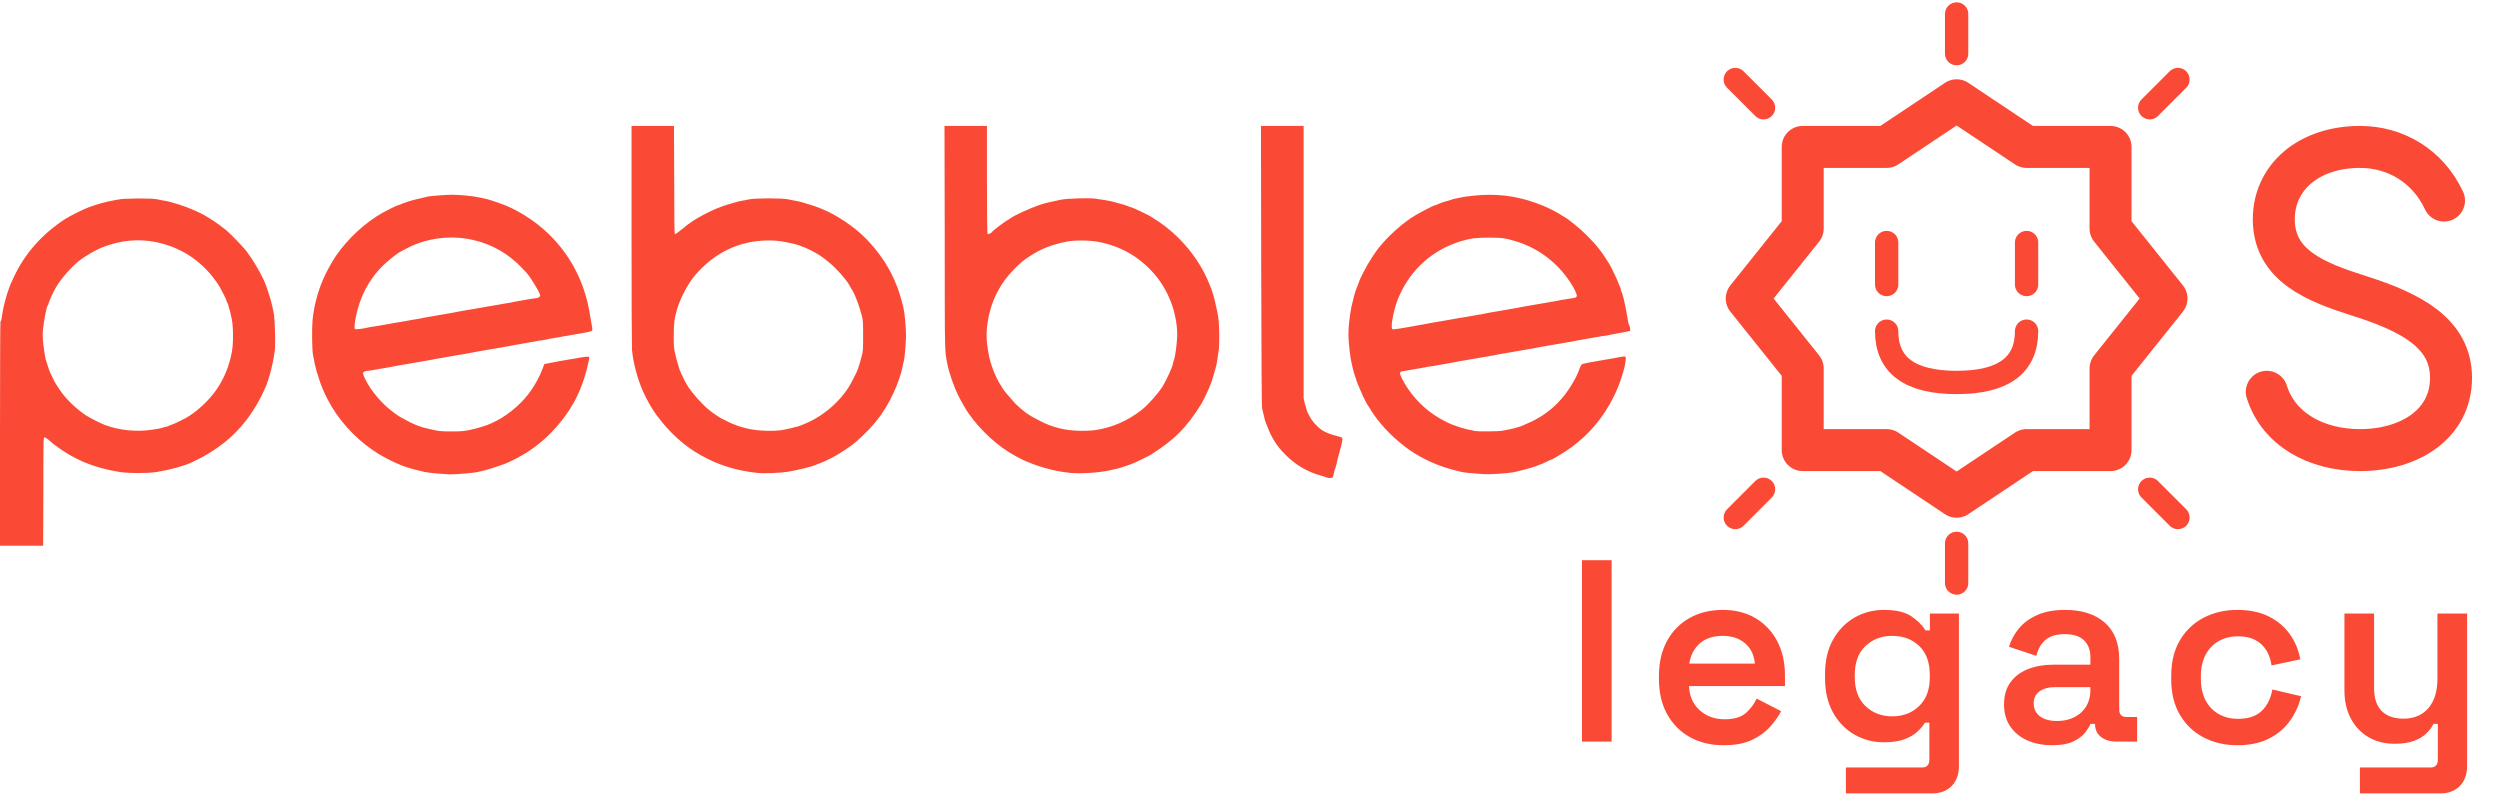
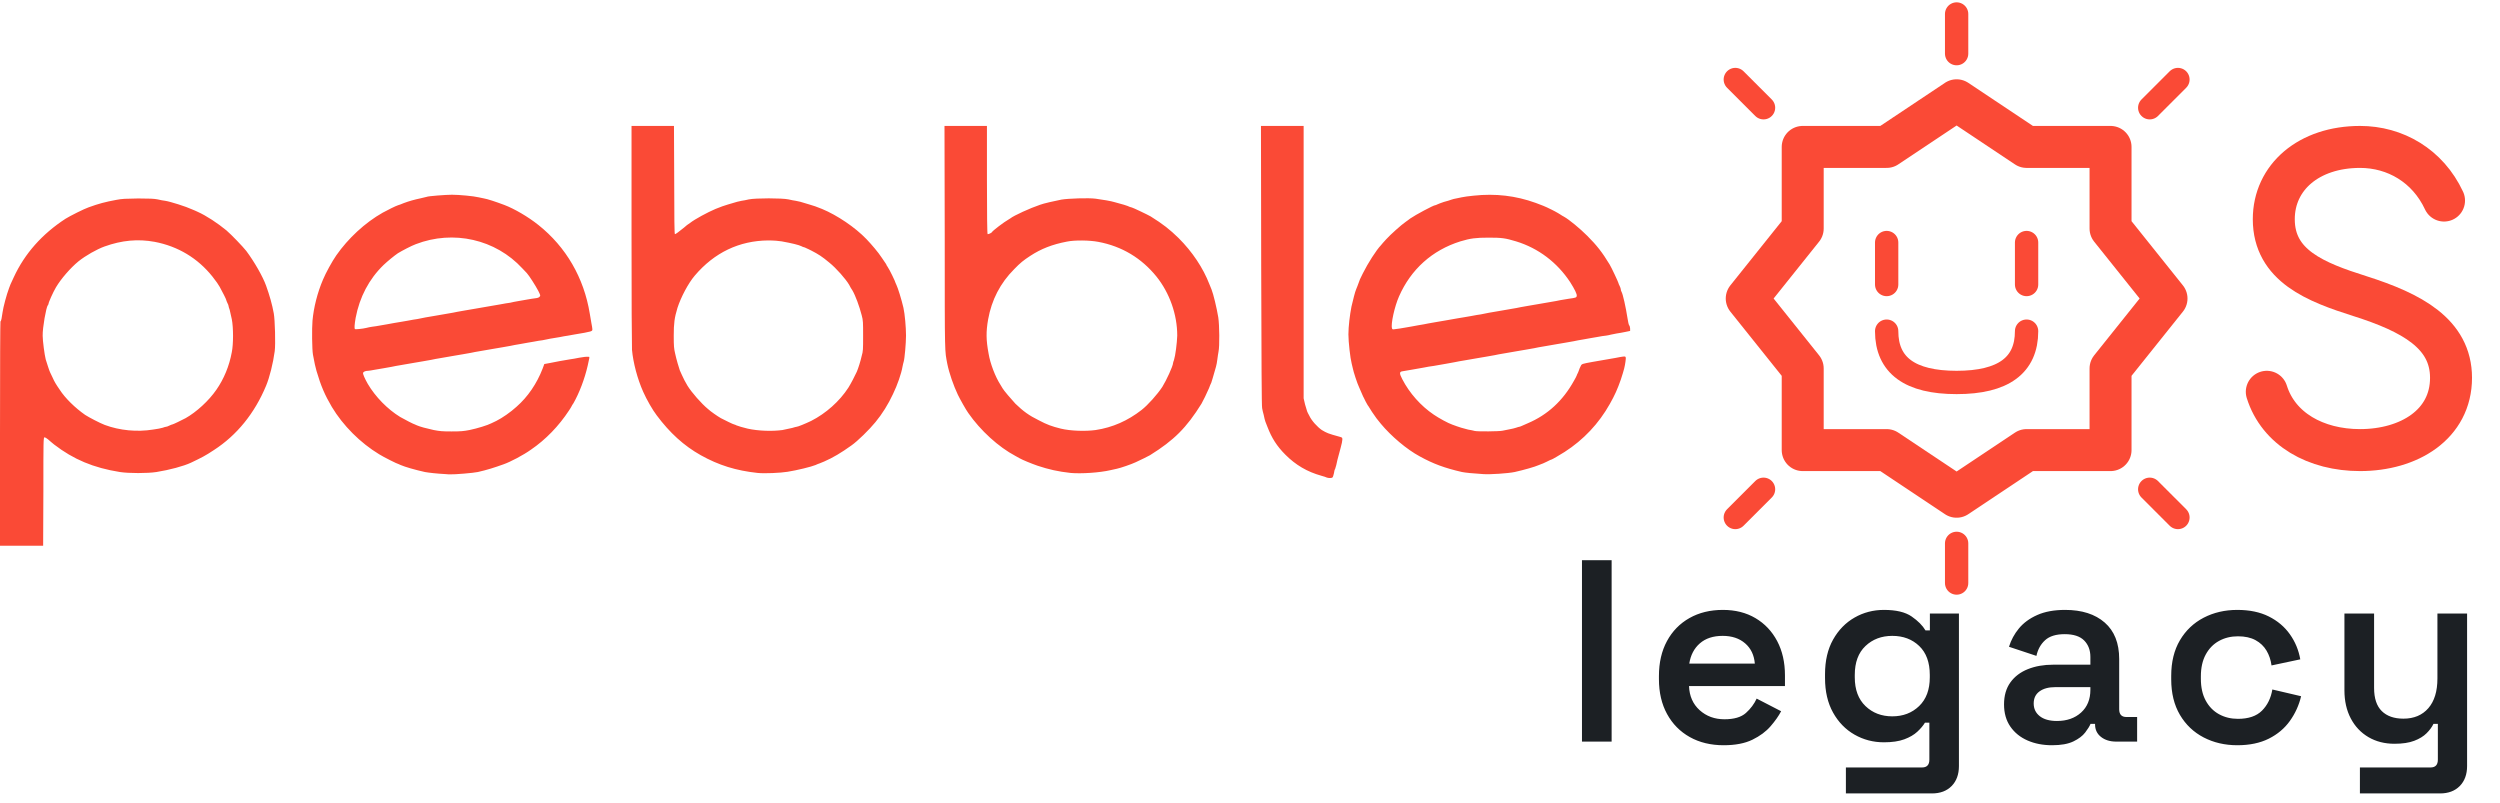
<svg xmlns="http://www.w3.org/2000/svg" viewBox="0 -54 1072 344" role="img" aria-label="PebbleOS legacy">
  <path fill="#fa4a36" d="M0.0 131.9C0.0 102.4 0.1 83.8 0.2 83.8C0.5 83.8 0.8 82.2 1.1 79.9C1.4 77.7 2.8 72.4 3.9 69.5C4.3 68.3 4.5 67.9 5.9 64.9C10.6 54.7 18.1 46.3 28.1 39.8C30.0 38.6 36.2 35.5 38.0 34.9C42.4 33.3 45.1 32.6 49.9 31.7C52.5 31.2 53.8 31.2 59.2 31.1C64.2 31.1 66.1 31.2 67.6 31.5C68.7 31.8 70.1 32.0 70.8 32.1C72.9 32.4 79.9 34.6 82.4 35.8C83.0 36.0 84.0 36.5 84.7 36.8C88.5 38.5 93.2 41.6 97.1 44.8C99.2 46.6 104.1 51.7 105.6 53.6C109.1 58.3 112.7 64.6 114.1 68.5C115.6 72.7 116.7 76.5 117.4 80.4C117.9 83.1 118.2 93.6 117.8 96.6C117.1 101.8 115.6 107.8 114.1 111.4C109.2 123.2 101.6 132.6 91.7 139.0C88.1 141.4 86.5 142.2 81.9 144.4C78.7 145.9 72.7 147.5 67.1 148.4C63.3 149.0 55.2 149.0 51.4 148.4C40.1 146.6 31.5 143.0 23.2 136.6C22.4 135.9 21.2 135.0 20.6 134.4C20.0 133.9 19.3 133.5 19.1 133.5C18.6 133.6 18.6 134.7 18.6 156.8L18.5 180.0L9.2 180.0L0.0 180.0L0.0 131.9ZM569.0 150.8C568.7 150.6 567.6 150.3 566.6 150.0C560.5 148.3 555.6 145.4 551.2 141.0C547.5 137.3 545.3 133.8 543.5 129.1C543.2 128.3 542.8 127.2 542.6 126.8C542.4 126.3 542.1 125.0 541.9 124.0C541.6 123.0 541.3 121.6 541.2 121.0C541.0 120.2 540.9 101.4 540.8 59.9L540.7 -0.0L549.9 -0.0L559.0 0.0L559.0 58.4L559.0 116.8L559.6 119.4C560.0 120.8 560.4 122.2 560.5 122.4C560.6 122.7 561.0 123.5 561.4 124.2C562.4 126.4 564.9 129.1 566.8 130.4C569.0 131.7 569.4 131.9 574.5 133.3C575.6 133.6 575.6 133.7 575.6 134.5C575.6 135.0 575.3 136.5 574.9 137.9C573.5 143.1 573.2 144.2 573.0 145.4C572.8 146.1 572.6 146.8 572.5 147.1C572.3 147.3 572.1 148.1 572.0 148.9C571.8 149.7 571.6 150.5 571.4 150.7C571.2 151.0 570.0 151.1 569.0 150.8ZM191.1 149.3C187.3 149.1 183.8 148.7 182.2 148.4C178.1 147.5 173.6 146.2 171.8 145.4C171.4 145.2 171.0 145.0 170.9 145.0C170.5 145.0 164.5 142.0 162.6 140.8C154.5 135.9 147.1 128.5 142.3 120.5C139.3 115.4 137.6 111.5 135.7 105.0C135.3 103.7 134.8 101.4 134.2 98.1C133.8 95.9 133.7 86.8 134.0 83.5C134.5 77.9 136.1 71.5 138.5 65.9C139.7 63.0 142.4 58.1 144.2 55.5C149.3 48.2 156.5 41.5 164.1 37.2C166.3 36.0 169.7 34.3 170.7 34.0C171.1 33.9 172.2 33.5 173.1 33.1C175.5 32.2 177.7 31.6 180.5 31.0C181.7 30.7 182.9 30.4 183.0 30.4C183.4 30.1 191.2 29.5 193.8 29.5C196.9 29.5 203.2 30.1 205.2 30.6C206.0 30.8 207.1 31.0 207.6 31.1C208.9 31.3 212.6 32.5 216.3 33.9C220.5 35.5 226.4 38.9 230.9 42.5C242.7 51.9 250.4 65.1 252.9 80.5C253.1 81.7 253.4 83.5 253.6 84.6C253.8 85.6 254.0 86.8 254.0 87.1C254.0 88.1 254.3 88.1 245.9 89.5C244.4 89.8 242.5 90.1 241.8 90.2C241.0 90.4 239.2 90.7 237.9 90.9C236.5 91.1 235.0 91.4 234.6 91.5C234.2 91.6 233.3 91.8 232.6 91.9C231.9 92.0 230.2 92.2 228.9 92.5C227.5 92.7 225.0 93.2 223.2 93.5C221.5 93.8 219.6 94.1 218.9 94.3C218.2 94.4 216.7 94.7 215.5 94.9C214.3 95.1 212.5 95.4 211.4 95.6C210.3 95.8 208.0 96.2 206.2 96.5C204.5 96.8 202.6 97.1 201.9 97.3C201.2 97.4 199.7 97.7 198.5 97.9C197.3 98.1 195.5 98.4 194.4 98.6C193.3 98.8 191.0 99.2 189.2 99.5C187.5 99.8 185.6 100.1 184.9 100.3C184.2 100.4 182.7 100.7 181.5 100.9C180.3 101.1 178.5 101.4 177.4 101.6C176.3 101.8 174.0 102.2 172.2 102.5C170.5 102.8 168.6 103.1 167.9 103.3C167.2 103.4 165.7 103.7 164.5 103.9C163.3 104.1 161.5 104.4 160.4 104.6C159.4 104.8 158.2 105.0 157.8 105.0C156.7 105.0 155.8 105.4 155.7 105.9C155.5 106.3 156.5 108.5 157.7 110.6C161.0 116.2 166.2 121.5 171.6 124.8C173.3 125.8 177.6 128.0 177.9 128.0C178.0 128.0 178.4 128.2 178.8 128.4C180.2 129.0 182.8 129.7 186.0 130.4C188.6 130.9 189.7 131.0 193.6 131.0C197.5 131.0 198.7 130.9 201.3 130.4C204.7 129.7 209.2 128.3 210.7 127.5C210.9 127.4 211.9 126.9 212.8 126.5C215.4 125.2 219.0 122.7 221.5 120.4C226.3 116.2 230.2 110.5 232.7 104.0L233.4 102.1L236.1 101.6C239.0 101.0 240.7 100.7 244.3 100.1C245.4 100.0 247.2 99.6 248.3 99.4C249.9 99.1 251.5 98.9 252.5 99.0C252.9 99.0 252.8 99.2 252.0 102.8C250.7 108.5 248.4 114.5 245.9 118.9C245.5 119.4 245.2 120.0 245.1 120.2C245.0 120.5 244.5 121.2 244.0 122.0C239.6 128.7 234.0 134.5 227.7 138.8C224.5 141.1 218.8 144.1 215.9 145.1C212.0 146.5 208.9 147.5 204.9 148.4C203.2 148.8 194.7 149.5 193.1 149.4C192.7 149.4 191.8 149.4 191.1 149.3ZM636.1 149.3C631.3 149.0 628.4 148.7 626.9 148.4C619.5 146.7 614.6 144.9 608.8 141.7C603.2 138.7 596.5 133.0 592.1 127.7C590.3 125.5 590.2 125.4 588.3 122.6C587.7 121.7 587.0 120.6 586.8 120.2C586.5 119.9 586.0 118.9 585.5 118.0C585.1 117.1 584.6 116.2 584.5 116.0C584.3 115.6 583.9 114.7 582.8 112.1C582.0 110.5 580.3 105.2 580.1 104.0C580.0 103.5 579.8 102.6 579.6 101.9C579.0 99.7 578.2 92.6 578.2 89.4C578.2 86.0 578.8 81.1 579.5 77.5C580.1 74.9 581.1 70.9 581.5 70.1C581.6 69.8 581.9 69.1 582.1 68.6C583.0 66.0 583.3 65.3 584.4 63.2C586.6 58.8 590.1 53.3 592.2 51.1C592.4 50.8 593.4 49.7 594.4 48.6C596.1 46.7 601.0 42.3 602.8 41.1C603.2 40.8 604.1 40.2 604.7 39.7C607.0 38.1 614.7 34.0 615.4 34.0C615.5 34.0 615.9 33.9 616.2 33.7C616.6 33.5 617.9 33.0 619.1 32.6C620.4 32.3 621.8 31.8 622.4 31.6C622.9 31.4 623.8 31.2 624.4 31.1C624.9 31.0 626.0 30.8 626.8 30.6C627.6 30.4 629.9 30.1 631.9 29.9C641.3 28.9 649.9 29.9 658.5 33.0C660.3 33.6 663.4 34.9 664.5 35.5C664.8 35.6 665.7 36.1 666.7 36.6C667.6 37.1 668.7 37.7 669.1 38.0C669.5 38.3 670.2 38.7 670.6 38.9C672.8 40.1 677.5 44.0 680.6 47.1C684.6 51.1 687.0 54.1 690.2 59.4C690.9 60.5 694.0 67.1 694.0 67.4C694.0 67.5 694.2 68.1 694.5 68.6C694.8 69.2 695.0 69.8 695.0 70.1C695.0 70.3 695.1 70.8 695.3 71.1C695.9 72.1 697.1 77.5 697.9 82.6C698.1 84.0 698.4 85.3 698.6 85.5C698.8 85.7 699.0 86.4 699.0 86.9L699.0 87.9L697.1 88.3C696.0 88.5 694.2 88.9 693.2 89.0C692.1 89.2 691.0 89.4 690.7 89.5C690.4 89.6 689.5 89.8 688.8 89.9C688.0 90.0 686.2 90.2 684.9 90.5C683.5 90.7 681.0 91.2 679.2 91.5C677.5 91.8 675.6 92.1 674.9 92.3C674.2 92.4 672.7 92.7 671.5 92.9C670.3 93.1 668.5 93.4 667.4 93.6C666.3 93.8 664.0 94.2 662.2 94.5C660.5 94.8 658.6 95.1 657.9 95.3C657.2 95.4 655.7 95.7 654.5 95.9C653.3 96.1 651.5 96.4 650.4 96.6C649.3 96.8 647.0 97.2 645.2 97.5C643.5 97.8 641.6 98.1 640.9 98.3C640.2 98.4 638.7 98.7 637.5 98.9C636.3 99.1 634.5 99.4 633.4 99.6C632.3 99.8 630.0 100.2 628.2 100.5C626.5 100.8 624.5 101.1 623.8 101.3C622.4 101.6 618.7 102.2 614.8 102.9C613.6 103.0 611.7 103.4 610.6 103.6C609.5 103.8 607.2 104.2 605.5 104.5C603.8 104.8 601.9 105.1 601.4 105.2C600.0 105.4 600.0 106.1 601.3 108.6C604.4 114.6 609.3 120.1 614.8 123.8C617.0 125.3 621.0 127.5 622.8 128.1C625.7 129.2 627.8 129.8 629.5 130.2C630.5 130.4 631.8 130.6 632.4 130.8C633.7 131.1 642.8 131.0 644.2 130.7C644.9 130.6 646.2 130.3 647.2 130.1C648.3 129.9 649.6 129.6 650.1 129.4C650.7 129.2 651.3 129.0 651.5 129.0C651.6 129.0 652.2 128.8 652.6 128.6C653.0 128.4 654.2 127.9 655.1 127.5C663.6 123.9 670.2 117.8 674.9 109.3C675.5 108.3 676.0 107.3 676.1 107.0C676.2 106.6 676.4 106.3 676.5 106.1C676.6 106.0 676.8 105.4 677.0 104.9C677.2 104.3 677.5 103.5 677.8 103.0C678.2 102.0 678.5 102.0 682.8 101.2C685.1 100.8 689.7 100.0 692.6 99.5C694.1 99.2 695.7 98.9 696.0 98.9C697.2 98.7 697.3 99.0 697.0 101.1C696.7 103.2 696.5 104.2 695.0 108.8C693.6 112.8 692.4 115.5 690.3 119.2C685.6 127.6 679.0 134.6 670.9 139.8C669.0 141.0 665.6 143.0 665.4 143.0C665.3 143.0 664.3 143.4 663.2 144.0C662.0 144.6 661.0 145.0 660.9 145.0C660.8 145.0 660.3 145.2 659.9 145.4C658.1 146.2 653.5 147.5 649.5 148.4C646.6 149.0 639.0 149.5 636.1 149.3ZM324.9 148.8C315.6 147.8 308.2 145.5 300.5 141.2C293.2 137.1 287.2 131.6 281.6 124.1C279.9 121.9 277.3 117.4 275.8 114.0C273.3 108.4 271.5 101.5 271.0 96.0C270.9 94.3 270.8 73.7 270.8 46.6L270.8 0.0L279.9 0.0L289.0 0.0L289.1 23.2C289.1 39.6 289.2 46.4 289.4 46.4C289.6 46.5 291.1 45.4 293.3 43.6C293.5 43.4 294.1 42.9 294.6 42.5C295.2 42.1 295.7 41.7 295.9 41.6C297.9 40.0 303.5 37.0 306.8 35.6C309.6 34.5 310.1 34.3 312.1 33.7C316.0 32.5 316.9 32.3 318.0 32.1C318.6 32.0 320.0 31.8 321.1 31.5C324.0 30.9 335.3 30.9 338.1 31.5C339.2 31.8 340.6 32.0 341.2 32.1C342.4 32.3 343.3 32.5 347.1 33.7C349.2 34.3 349.7 34.5 352.5 35.6C359.0 38.3 366.7 43.5 371.5 48.5C373.8 50.9 376.6 54.2 378.1 56.5C379.1 57.9 379.9 59.2 380.0 59.3C380.0 59.5 380.3 60.0 380.6 60.4C381.4 61.5 384.0 66.9 384.0 67.3C384.0 67.4 384.2 67.8 384.4 68.2C385.0 69.4 386.6 74.5 387.4 78.0C388.0 80.7 388.5 86.4 388.5 89.9C388.5 93.1 387.9 99.9 387.5 101.1C387.4 101.5 387.1 102.5 387.0 103.2C386.5 106.2 384.8 111.1 382.9 115.0C380.9 119.3 378.3 123.5 375.4 127.0C372.8 130.2 367.7 135.2 365.1 137.0C360.8 140.1 357.1 142.3 353.4 143.9C352.0 144.5 350.7 145.0 350.6 145.0C350.5 145.0 350.1 145.2 349.7 145.4C348.1 146.1 341.6 147.7 337.7 148.3C334.7 148.8 327.8 149.1 324.9 148.8ZM459.1 148.8C453.7 148.2 449.7 147.3 444.9 145.7C442.3 144.8 438.4 143.2 437.2 142.5C437.0 142.4 436.2 141.9 435.4 141.5C428.2 137.7 420.4 130.6 415.2 123.1C414.3 121.9 411.5 116.9 410.7 115.2C408.9 111.4 407.0 106.0 406.2 102.0C405.1 96.0 405.1 99.9 405.1 48.2L405.0 0.0L414.1 0.0L423.2 0.0L423.2 23.1C423.2 37.8 423.3 46.3 423.5 46.4C423.8 46.5 425.1 45.9 425.3 45.6C425.5 45.0 430.7 41.1 432.5 40.1C432.7 40.0 433.1 39.7 433.3 39.6C434.6 38.5 441.8 35.2 446.0 33.8C447.2 33.3 452.5 32.1 455.1 31.6C457.9 31.1 466.8 30.8 469.8 31.2C472.8 31.6 476.4 32.2 478.0 32.7C480.8 33.4 483.7 34.3 484.4 34.7C484.8 34.8 485.3 35.0 485.4 35.0C485.7 35.0 492.2 38.1 493.4 38.8C498.7 42.1 501.6 44.4 505.4 48.1C511.3 54.0 515.9 60.9 518.6 67.9C519.0 68.8 519.4 69.8 519.5 70.1C520.3 72.1 521.7 77.9 522.4 82.1C522.9 85.4 523.0 94.5 522.5 96.8C522.4 97.5 522.1 99.0 522.0 100.1C521.9 101.2 521.6 102.6 521.4 103.3C520.2 107.6 519.6 109.5 519.4 110.1C519.2 110.5 518.7 111.6 518.4 112.5C517.7 114.2 515.7 118.3 515.2 119.1C508.8 129.4 503.4 134.8 493.1 141.2C492.6 141.5 488.8 143.4 487.0 144.2C485.1 145.1 480.4 146.7 478.9 147.0C478.3 147.1 477.1 147.4 476.2 147.6C471.5 148.7 463.6 149.2 459.1 148.8ZM65.6 130.2C67.3 130.0 69.2 129.6 69.8 129.4C70.3 129.2 71.0 129.0 71.2 129.0C71.4 129.0 72.1 128.8 72.6 128.5C73.2 128.2 73.8 128.0 73.9 128.0C74.2 128.0 77.9 126.2 79.6 125.3C84.2 122.7 89.5 117.9 92.8 113.1C96.0 108.5 98.3 103.0 99.4 97.0C100.1 93.6 100.1 86.4 99.4 82.9C99.1 81.5 98.7 79.7 98.5 78.9C98.2 78.1 98.0 77.4 98.0 77.2C98.0 77.0 97.8 76.4 97.5 75.9C97.2 75.3 97.0 74.7 97.0 74.6C97.0 74.3 95.3 71.0 94.2 69.0C93.5 67.8 92.9 66.9 91.1 64.6C84.8 56.7 76.3 51.6 66.3 49.7C59.2 48.4 52.3 49.0 44.8 51.7C41.5 52.9 36.7 55.6 33.6 58.1C30.2 60.9 26.2 65.5 24.0 69.2C22.7 71.4 20.8 75.7 20.8 76.3C20.8 76.5 20.6 76.8 20.5 76.9C19.8 77.7 18.2 86.6 18.3 90.0C18.3 92.1 19.1 98.2 19.6 100.1C20.2 102.0 21.2 105.2 21.5 105.7C21.6 105.9 22.1 107.0 22.6 108.0C23.3 109.6 24.0 110.8 25.6 113.1C27.9 116.7 32.2 120.9 36.5 123.9C38.2 125.0 42.8 127.4 44.9 128.2C51.3 130.6 58.8 131.3 65.6 130.2ZM335.5 130.4C336.9 130.1 338.8 129.7 339.7 129.5C340.6 129.2 341.5 129.0 341.6 129.0C342.1 129.0 345.3 127.7 347.8 126.5C354.1 123.3 360.0 118.1 363.8 112.2C364.7 110.8 366.8 106.8 367.4 105.4C368.0 104.0 369.0 100.9 369.5 98.6C370.1 96.6 370.1 95.9 370.1 90.0C370.1 84.1 370.1 83.4 369.5 81.2C368.5 77.3 366.8 72.7 365.5 70.5C365.3 70.2 365.0 69.7 364.8 69.4C364.6 69.1 364.3 68.5 364.1 68.1C362.7 65.7 358.6 61.0 355.6 58.6C352.5 56.0 350.9 55.0 348.0 53.5C347.1 53.1 346.1 52.5 345.7 52.4C345.3 52.2 344.9 52.0 344.7 52.0C344.5 52.0 344.1 51.8 343.7 51.6C342.5 51.0 339.6 50.3 335.2 49.5C334.1 49.3 331.8 49.1 329.4 49.1C317.0 49.2 306.3 54.3 297.9 64.2C295.1 67.5 292.0 73.4 290.5 78.0C289.2 82.3 288.9 84.6 288.9 90.0C288.9 94.4 289.0 95.5 289.5 97.6C290.0 100.0 291.2 104.0 291.5 104.8C291.6 105.0 292.0 105.9 292.4 106.8C293.0 108.2 293.9 109.9 294.8 111.4C296.6 114.3 300.7 119.0 303.6 121.4C304.8 122.5 307.7 124.5 309.1 125.3C310.6 126.1 314.5 128.0 314.8 128.0C315.0 128.0 315.4 128.2 315.8 128.4C316.5 128.7 318.5 129.3 320.6 129.8C325.1 130.8 331.1 131.0 335.5 130.4ZM469.8 130.4C477.1 129.3 483.6 126.4 489.5 121.8C492.2 119.7 496.3 115.1 498.4 111.9C500.1 109.2 503.0 102.9 503.0 101.7C503.0 101.5 503.2 100.9 503.4 100.4C504.0 98.6 504.7 93.1 504.8 89.9C504.8 80.8 501.5 71.6 495.9 64.6C489.5 56.7 481.1 51.6 470.9 49.7C467.2 49.0 460.9 48.9 457.5 49.6C451.2 50.8 446.4 52.7 441.8 55.7C438.9 57.6 437.5 58.7 434.9 61.4C428.9 67.4 425.2 74.6 423.7 83.0C422.8 88.2 422.8 91.7 423.9 97.6C424.6 101.9 426.8 107.6 429.0 111.0C429.4 111.6 429.8 112.3 429.9 112.5C430.3 113.3 433.8 117.4 435.4 119.1C438.7 122.3 441.3 124.2 445.4 126.2C449.0 128.1 450.9 128.8 454.9 129.8C459.0 130.8 465.5 131.0 469.8 130.4ZM157.1 86.6C157.8 86.4 158.9 86.2 159.6 86.1C160.3 86.0 162.0 85.8 163.4 85.5C164.8 85.3 167.3 84.8 169.0 84.5C170.7 84.2 173.4 83.8 174.9 83.5C176.4 83.2 178.2 82.9 179.0 82.8C179.8 82.6 181.3 82.3 182.5 82.1C183.7 81.9 185.5 81.6 186.6 81.4C187.7 81.2 190.0 80.8 191.8 80.5C193.5 80.2 195.4 79.9 196.1 79.7C196.8 79.6 198.3 79.3 199.5 79.1C200.7 78.9 202.5 78.6 203.6 78.4C204.7 78.2 207.0 77.8 208.8 77.5C210.5 77.2 213.1 76.8 214.6 76.5C216.1 76.2 218.0 75.9 218.8 75.8C219.5 75.6 221.1 75.3 222.3 75.1C223.4 74.9 225.2 74.6 226.3 74.4C227.3 74.2 228.8 74.0 229.5 73.9C230.5 73.8 231.1 73.6 231.4 73.2C231.8 72.8 231.8 72.7 230.8 70.7C229.6 68.4 226.9 64.2 225.9 63.1C225.5 62.7 224.7 61.8 224.0 61.1C212.5 48.6 194.4 44.5 178.3 50.7C176.4 51.4 172.4 53.5 170.6 54.6C169.0 55.7 166.3 57.9 164.5 59.6C158.2 65.7 154.2 73.4 152.5 82.3C152.0 85.2 151.9 86.8 152.2 87.1C152.4 87.3 155.5 87.0 157.1 86.6ZM602.4 86.5C603.8 86.3 606.3 85.8 608.0 85.5C609.7 85.2 611.7 84.9 612.4 84.7C613.1 84.6 614.6 84.3 615.8 84.1C616.9 83.9 618.8 83.6 619.9 83.4C621.0 83.2 623.3 82.8 625.0 82.5C626.7 82.2 629.4 81.8 630.9 81.5C632.4 81.2 634.2 80.9 635.0 80.8C635.8 80.6 637.3 80.3 638.5 80.1C639.7 79.9 641.5 79.6 642.6 79.4C643.7 79.2 646.0 78.8 647.8 78.5C649.5 78.2 651.4 77.9 652.1 77.7C652.8 77.6 654.3 77.3 655.5 77.1C656.7 76.9 658.5 76.6 659.6 76.4C660.7 76.2 663.0 75.8 664.8 75.5C666.5 75.2 668.4 74.9 669.1 74.7C669.8 74.6 671.4 74.3 672.7 74.1C675.7 73.7 676.0 73.6 676.1 72.9C676.3 72.2 675.2 70.0 673.3 67.0C667.7 58.5 659.6 52.4 650.1 49.5C645.5 48.1 643.9 47.9 638.4 47.9C632.8 47.9 630.5 48.2 626.2 49.5C614.1 53.3 605.0 61.5 599.9 73.1C598.0 77.4 596.3 85.0 596.9 86.8C597.0 87.3 597.2 87.3 598.5 87.1C599.2 87.0 601.0 86.8 602.4 86.5Z" />
  <g fill="none" stroke="#fa4a36" stroke-linecap="round" stroke-linejoin="round">
    <g stroke-width="18">
      <path d="M773.0 9.0H809.0L839.0 -11.0L869.0 9.0H905.0V44.0L929.0 74.0L905.0 104.0V139.0H869.0L839.0 159.0L809.0 139.0H773.0V104.0L749.0 74.0L773.0 44.0Z" />
      <path d="M1048 32C1041 17 1027 9 1012 9C990 9 975 22 975 40C975 60 993 67 1012 73C1034 80 1051 89 1051 108C1051 128 1033 139 1012 139C993 139 977 130 972 114" />
    </g>
    <path stroke-width="10" d="M839.0 -31.0v-17M839.0 179.0v17M756.2 -7.8l-12.1 -12.1M756.2 155.8l-12.1 12.1M921.8 -7.8l12.1 -12.1M921.8 155.8l12.1 12.1M809.0 50V68M869.0 50V68M809.0 88Q809.0 110 839.0 110Q869.0 110 869.0 88" />
  </g>
-   <path fill="#fa4a36" d="M678.35 264.0V186.222H691.067V264.0ZM739.089 265.556Q730.847 265.556 724.589 262.056Q718.331 258.556 714.84 252.176Q711.35 245.797 711.35 237.208V235.875Q711.35 227.267 714.794 220.897Q718.239 214.528 724.432 211.028Q730.625 207.528 738.769 207.528Q746.783 207.528 752.754 211.061Q758.725 214.594 762.058 220.906Q765.392 227.217 765.392 235.622V240.186H724.25Q724.492 246.631 728.813 250.526Q733.133 254.422 739.456 254.422Q745.636 254.422 748.657 251.711Q751.678 249 753.258 245.558L763.75 250.975Q762.175 254.0 759.231 257.408Q756.286 260.817 751.436 263.186Q746.586 265.556 739.089 265.556ZM724.361 230.558H752.472Q752.028 225.081 748.318 221.871Q744.608 218.661 738.678 218.661Q732.583 218.661 728.9 221.871Q725.217 225.081 724.361 230.558ZM782.572 236.764V235.064Q782.572 226.417 786.026 220.26Q789.481 214.103 795.232 210.815Q800.983 207.528 807.839 207.528Q815.628 207.528 819.701 210.34Q823.775 213.153 825.65 216.314H827.533V209.083H839.989V274.478Q839.989 279.853 836.869 283.037Q833.75 286.222 828.408 286.222H791.519V275.089H824.142Q827.311 275.089 827.311 271.755V255.867H825.428Q824.258 257.8 822.151 259.76Q820.044 261.719 816.575 263.01Q813.106 264.3 807.839 264.3Q800.983 264.3 795.222 261.012Q789.461 257.725 786.017 251.558Q782.572 245.392 782.572 236.764ZM811.411 253.167Q818.342 253.167 822.918 248.764Q827.494 244.361 827.494 236.45V235.378Q827.494 227.356 822.964 223.008Q818.433 218.661 811.411 218.661Q804.5 218.661 799.914 223.008Q795.328 227.356 795.328 235.378V236.45Q795.328 244.361 799.914 248.764Q804.5 253.167 811.411 253.167ZM879.919 265.556Q874.069 265.556 869.412 263.519Q864.756 261.483 862.043 257.568Q859.331 253.653 859.331 248.044Q859.331 242.417 862.043 238.632Q864.756 234.847 869.54 232.932Q874.325 231.017 880.431 231.017H896.358V227.692Q896.358 223.336 893.681 220.632Q891.003 217.928 885.339 217.928Q879.786 217.928 876.949 220.511Q874.111 223.094 873.217 227.242L861.456 223.336Q862.789 219.017 865.724 215.458Q868.658 211.9 873.574 209.714Q878.489 207.528 885.522 207.528Q896.294 207.528 902.501 212.953Q908.708 218.378 908.708 228.575V250.122Q908.708 253.455 911.819 253.455H916.4V264.0H907.456Q903.461 264.0 900.911 261.99Q898.361 259.981 898.361 256.608V256.381H896.425Q895.806 257.908 894.124 260.104Q892.442 262.3 889.05 263.928Q885.658 265.556 879.919 265.556ZM882.014 255.155Q888.369 255.155 892.364 251.547Q896.358 247.939 896.358 241.794V240.644H881.275Q877.056 240.644 874.551 242.457Q872.047 244.269 872.047 247.658Q872.047 251.047 874.663 253.101Q877.278 255.155 882.014 255.155ZM959.358 265.556Q951.378 265.556 944.936 262.213Q938.494 258.869 934.756 252.536Q931.017 246.203 931.017 237.281V235.803Q931.017 226.861 934.756 220.537Q938.494 214.214 944.936 210.871Q951.378 207.528 959.358 207.528Q967.228 207.528 972.846 210.335Q978.464 213.142 981.886 217.956Q985.308 222.769 986.361 228.725L974.03 231.342Q973.567 227.833 971.894 225.001Q970.222 222.169 967.185 220.507Q964.147 218.845 959.633 218.845Q955.119 218.845 951.507 220.833Q947.894 222.822 945.814 226.667Q943.733 230.511 943.733 236.006V237.078Q943.733 242.572 945.814 246.417Q947.894 250.261 951.507 252.25Q955.119 254.239 959.633 254.239Q966.414 254.239 969.935 250.728Q973.455 247.217 974.383 241.65L986.714 244.542Q985.347 250.314 981.906 255.128Q978.464 259.942 972.846 262.749Q967.228 265.556 959.358 265.556ZM1011.931 286.222V275.089H1042.203Q1045.353 275.089 1045.353 271.755V256.408H1043.469Q1042.503 258.433 1040.526 260.41Q1038.55 262.386 1035.221 263.657Q1031.892 264.928 1026.756 264.928Q1020.428 264.928 1015.575 262.071Q1010.722 259.214 1008.007 254.05Q1005.292 248.886 1005.292 241.992V209.083H1018.008V240.997Q1018.008 247.667 1021.307 250.914Q1024.606 254.161 1030.583 254.161Q1037.358 254.161 1041.264 249.679Q1045.169 245.197 1045.169 236.928V209.083H1057.886V274.478Q1057.886 279.853 1054.757 283.037Q1051.628 286.222 1046.286 286.222Z" />
+   <path fill="#1c2024" d="M678.35 264.0V186.222H691.067V264.0ZM739.089 265.556Q730.847 265.556 724.589 262.056Q718.331 258.556 714.84 252.176Q711.35 245.797 711.35 237.208V235.875Q711.35 227.267 714.794 220.897Q718.239 214.528 724.432 211.028Q730.625 207.528 738.769 207.528Q746.783 207.528 752.754 211.061Q758.725 214.594 762.058 220.906Q765.392 227.217 765.392 235.622V240.186H724.25Q724.492 246.631 728.813 250.526Q733.133 254.422 739.456 254.422Q745.636 254.422 748.657 251.711Q751.678 249 753.258 245.558L763.75 250.975Q762.175 254.0 759.231 257.408Q756.286 260.817 751.436 263.186Q746.586 265.556 739.089 265.556ZM724.361 230.558H752.472Q752.028 225.081 748.318 221.871Q744.608 218.661 738.678 218.661Q732.583 218.661 728.9 221.871Q725.217 225.081 724.361 230.558ZM782.572 236.764V235.064Q782.572 226.417 786.026 220.26Q789.481 214.103 795.232 210.815Q800.983 207.528 807.839 207.528Q815.628 207.528 819.701 210.34Q823.775 213.153 825.65 216.314H827.533V209.083H839.989V274.478Q839.989 279.853 836.869 283.037Q833.75 286.222 828.408 286.222H791.519V275.089H824.142Q827.311 275.089 827.311 271.755V255.867H825.428Q824.258 257.8 822.151 259.76Q820.044 261.719 816.575 263.01Q813.106 264.3 807.839 264.3Q800.983 264.3 795.222 261.012Q789.461 257.725 786.017 251.558Q782.572 245.392 782.572 236.764ZM811.411 253.167Q818.342 253.167 822.918 248.764Q827.494 244.361 827.494 236.45V235.378Q827.494 227.356 822.964 223.008Q818.433 218.661 811.411 218.661Q804.5 218.661 799.914 223.008Q795.328 227.356 795.328 235.378V236.45Q795.328 244.361 799.914 248.764Q804.5 253.167 811.411 253.167ZM879.919 265.556Q874.069 265.556 869.412 263.519Q864.756 261.483 862.043 257.568Q859.331 253.653 859.331 248.044Q859.331 242.417 862.043 238.632Q864.756 234.847 869.54 232.932Q874.325 231.017 880.431 231.017H896.358V227.692Q896.358 223.336 893.681 220.632Q891.003 217.928 885.339 217.928Q879.786 217.928 876.949 220.511Q874.111 223.094 873.217 227.242L861.456 223.336Q862.789 219.017 865.724 215.458Q868.658 211.9 873.574 209.714Q878.489 207.528 885.522 207.528Q896.294 207.528 902.501 212.953Q908.708 218.378 908.708 228.575V250.122Q908.708 253.455 911.819 253.455H916.4V264.0H907.456Q903.461 264.0 900.911 261.99Q898.361 259.981 898.361 256.608V256.381H896.425Q895.806 257.908 894.124 260.104Q892.442 262.3 889.05 263.928Q885.658 265.556 879.919 265.556ZM882.014 255.155Q888.369 255.155 892.364 251.547Q896.358 247.939 896.358 241.794V240.644H881.275Q877.056 240.644 874.551 242.457Q872.047 244.269 872.047 247.658Q872.047 251.047 874.663 253.101Q877.278 255.155 882.014 255.155ZM959.358 265.556Q951.378 265.556 944.936 262.213Q938.494 258.869 934.756 252.536Q931.017 246.203 931.017 237.281V235.803Q931.017 226.861 934.756 220.537Q938.494 214.214 944.936 210.871Q951.378 207.528 959.358 207.528Q967.228 207.528 972.846 210.335Q978.464 213.142 981.886 217.956Q985.308 222.769 986.361 228.725L974.03 231.342Q973.567 227.833 971.894 225.001Q970.222 222.169 967.185 220.507Q964.147 218.845 959.633 218.845Q955.119 218.845 951.507 220.833Q947.894 222.822 945.814 226.667Q943.733 230.511 943.733 236.006V237.078Q943.733 242.572 945.814 246.417Q947.894 250.261 951.507 252.25Q955.119 254.239 959.633 254.239Q966.414 254.239 969.935 250.728Q973.455 247.217 974.383 241.65L986.714 244.542Q985.347 250.314 981.906 255.128Q978.464 259.942 972.846 262.749Q967.228 265.556 959.358 265.556ZM1011.931 286.222V275.089H1042.203Q1045.353 275.089 1045.353 271.755V256.408H1043.469Q1042.503 258.433 1040.526 260.41Q1038.55 262.386 1035.221 263.657Q1031.892 264.928 1026.756 264.928Q1020.428 264.928 1015.575 262.071Q1010.722 259.214 1008.007 254.05Q1005.292 248.886 1005.292 241.992V209.083H1018.008V240.997Q1018.008 247.667 1021.307 250.914Q1024.606 254.161 1030.583 254.161Q1037.358 254.161 1041.264 249.679Q1045.169 245.197 1045.169 236.928V209.083H1057.886V274.478Q1057.886 279.853 1054.757 283.037Q1051.628 286.222 1046.286 286.222Z" />
</svg>
